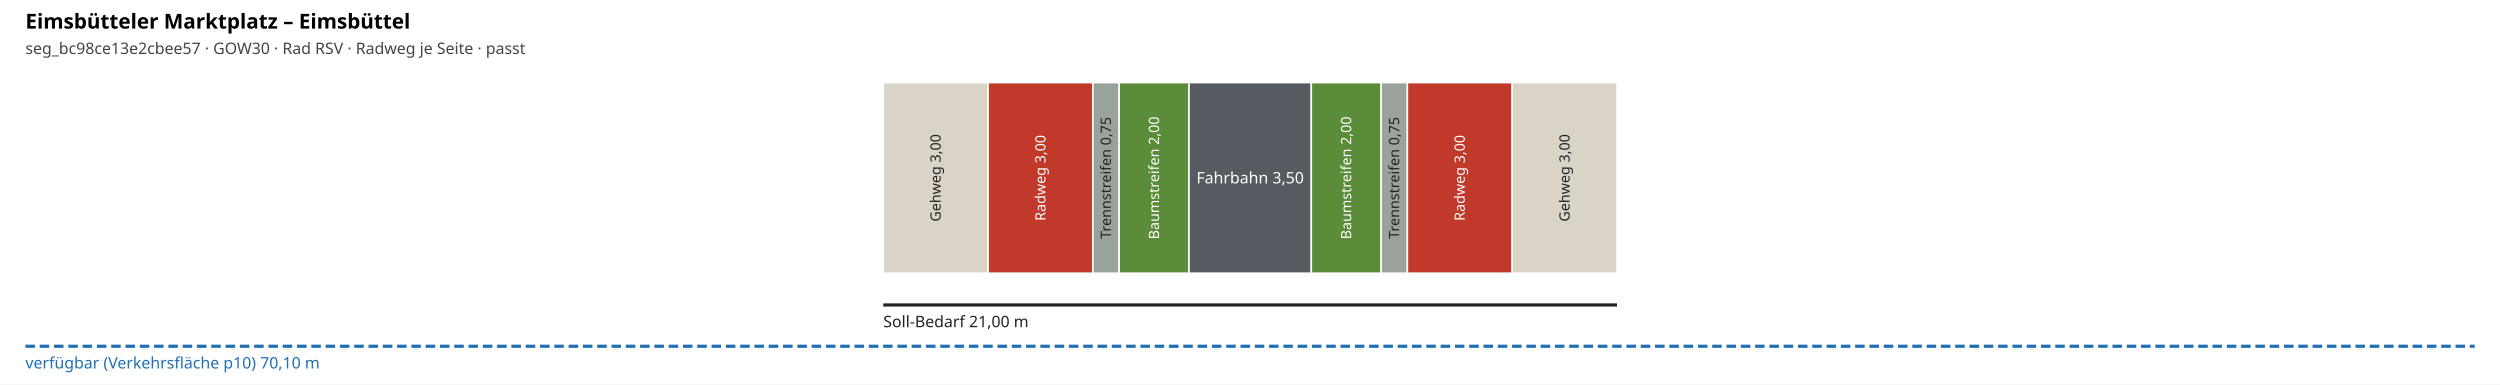
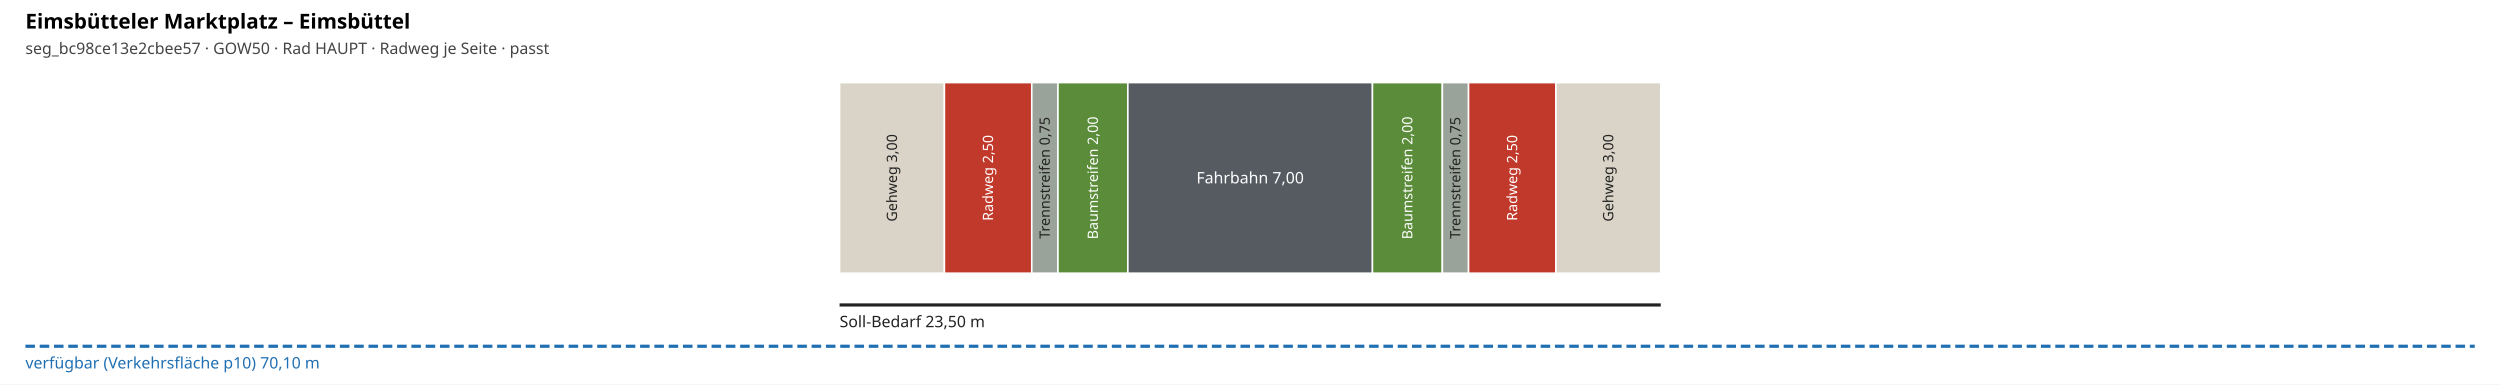
<svg xmlns="http://www.w3.org/2000/svg" width="1574" height="242" viewBox="0 0 1574 242" font-family="sans-serif" font-size="10">
  <rect x="0" y="0" width="1574" height="242" fill="#ffffff" />
  <text x="16.0" y="18" font-size="13" font-weight="bold">Eimsbütteler Marktplatz – Eimsbüttel</text>
-   <text x="16.0" y="34" fill="#444">seg_bc98ce13e2cbee57 · GOW30 · Rad RSV · Radweg je Seite · passt</text>
-   <rect x="556.1" y="52.0" width="66.0" height="120.0" fill="#d9d4c7" stroke="#ffffff" stroke-width="1" data-element="sidewalk" data-width-m="3.00" />
-   <text transform="translate(589.1,112.0) rotate(-90)" text-anchor="middle" dominant-baseline="middle" fill="#222" font-size="9">Gehweg 3,00</text>
-   <rect x="622.1" y="52.0" width="66.0" height="120.0" fill="#c0392b" stroke="#ffffff" stroke-width="1" data-element="cycle_track" data-width-m="3.00" />
-   <text transform="translate(655.1,112.0) rotate(-90)" text-anchor="middle" dominant-baseline="middle" fill="#ffffff" font-size="9">Radweg 3,00</text>
-   <rect x="688.1" y="52.0" width="16.5" height="120.0" fill="#9aa39a" stroke="#ffffff" stroke-width="1" data-element="buffer_cycle_carriageway" data-width-m="0.75" />
-   <text transform="translate(696.3,112.0) rotate(-90)" text-anchor="middle" dominant-baseline="middle" fill="#222" font-size="9">Trennstreifen 0,75</text>
-   <rect x="704.6" y="52.0" width="44.0" height="120.0" fill="#5b8c3a" stroke="#ffffff" stroke-width="1" data-element="tree_strip" data-width-m="2.00" />
-   <text transform="translate(726.6,112.0) rotate(-90)" text-anchor="middle" dominant-baseline="middle" fill="#ffffff" font-size="9">Baumstreifen 2,00</text>
-   <rect x="748.6" y="52.0" width="77.0" height="120.0" fill="#555b61" stroke="#ffffff" stroke-width="1" data-element="carriageway" data-width-m="3.50" />
-   <text x="787.1" y="112.0" text-anchor="middle" dominant-baseline="middle" fill="#ffffff">Fahrbahn 3,50</text>
-   <rect x="825.6" y="52.0" width="44.0" height="120.0" fill="#5b8c3a" stroke="#ffffff" stroke-width="1" data-element="tree_strip" data-width-m="2.00" />
-   <text transform="translate(847.6,112.0) rotate(-90)" text-anchor="middle" dominant-baseline="middle" fill="#ffffff" font-size="9">Baumstreifen 2,00</text>
-   <rect x="869.6" y="52.0" width="16.5" height="120.0" fill="#9aa39a" stroke="#ffffff" stroke-width="1" data-element="buffer_cycle_carriageway" data-width-m="0.75" />
-   <text transform="translate(877.8,112.0) rotate(-90)" text-anchor="middle" dominant-baseline="middle" fill="#222" font-size="9">Trennstreifen 0,75</text>
-   <rect x="886.1" y="52.0" width="66.0" height="120.0" fill="#c0392b" stroke="#ffffff" stroke-width="1" data-element="cycle_track" data-width-m="3.00" />
-   <text transform="translate(919.1,112.0) rotate(-90)" text-anchor="middle" dominant-baseline="middle" fill="#ffffff" font-size="9">Radweg 3,00</text>
-   <rect x="952.1" y="52.0" width="66.0" height="120.0" fill="#d9d4c7" stroke="#ffffff" stroke-width="1" data-element="sidewalk" data-width-m="3.00" />
-   <text transform="translate(985.1,112.0) rotate(-90)" text-anchor="middle" dominant-baseline="middle" fill="#222" font-size="9">Gehweg 3,00</text>
-   <text x="556.1" y="206.0" fill="#222">Soll-Bedarf 21,00 m</text>
-   <line x1="556.1" y1="192.0" x2="1018.1" y2="192.0" stroke="#222" stroke-width="2" />
+   <text x="16.0" y="34" fill="#444">seg_bc98ce13e2cbee57 · GOW50 · Rad HAUPT · Radweg je Seite · passt</text>
+   <rect x="528.6" y="52.0" width="66.0" height="120.0" fill="#d9d4c7" stroke="#ffffff" stroke-width="1" data-element="sidewalk" data-width-m="3.00" />
+   <text transform="translate(561.6,112.0) rotate(-90)" text-anchor="middle" dominant-baseline="middle" fill="#222" font-size="9">Gehweg 3,00</text>
+   <rect x="594.6" y="52.0" width="55.0" height="120.0" fill="#c0392b" stroke="#ffffff" stroke-width="1" data-element="cycle_track" data-width-m="2.50" />
+   <text transform="translate(622.1,112.0) rotate(-90)" text-anchor="middle" dominant-baseline="middle" fill="#ffffff" font-size="9">Radweg 2,50</text>
+   <rect x="649.6" y="52.0" width="16.5" height="120.0" fill="#9aa39a" stroke="#ffffff" stroke-width="1" data-element="buffer_cycle_carriageway" data-width-m="0.75" />
+   <text transform="translate(657.8,112.0) rotate(-90)" text-anchor="middle" dominant-baseline="middle" fill="#222" font-size="9">Trennstreifen 0,75</text>
+   <rect x="666.1" y="52.0" width="44.0" height="120.0" fill="#5b8c3a" stroke="#ffffff" stroke-width="1" data-element="tree_strip" data-width-m="2.00" />
+   <text transform="translate(688.1,112.0) rotate(-90)" text-anchor="middle" dominant-baseline="middle" fill="#ffffff" font-size="9">Baumstreifen 2,00</text>
+   <rect x="710.1" y="52.0" width="154.0" height="120.0" fill="#555b61" stroke="#ffffff" stroke-width="1" data-element="carriageway" data-width-m="7.00" />
+   <text x="787.1" y="112.0" text-anchor="middle" dominant-baseline="middle" fill="#ffffff">Fahrbahn 7,00</text>
+   <rect x="864.1" y="52.0" width="44.0" height="120.0" fill="#5b8c3a" stroke="#ffffff" stroke-width="1" data-element="tree_strip" data-width-m="2.00" />
+   <text transform="translate(886.1,112.0) rotate(-90)" text-anchor="middle" dominant-baseline="middle" fill="#ffffff" font-size="9">Baumstreifen 2,00</text>
+   <rect x="908.1" y="52.0" width="16.5" height="120.0" fill="#9aa39a" stroke="#ffffff" stroke-width="1" data-element="buffer_cycle_carriageway" data-width-m="0.75" />
+   <text transform="translate(916.3,112.0) rotate(-90)" text-anchor="middle" dominant-baseline="middle" fill="#222" font-size="9">Trennstreifen 0,75</text>
+   <rect x="924.6" y="52.0" width="55.0" height="120.0" fill="#c0392b" stroke="#ffffff" stroke-width="1" data-element="cycle_track" data-width-m="2.50" />
+   <text transform="translate(952.1,112.0) rotate(-90)" text-anchor="middle" dominant-baseline="middle" fill="#ffffff" font-size="9">Radweg 2,50</text>
+   <rect x="979.6" y="52.0" width="66.0" height="120.0" fill="#d9d4c7" stroke="#ffffff" stroke-width="1" data-element="sidewalk" data-width-m="3.00" />
+   <text transform="translate(1012.6,112.0) rotate(-90)" text-anchor="middle" dominant-baseline="middle" fill="#222" font-size="9">Gehweg 3,00</text>
+   <text x="528.6" y="206.0" fill="#222">Soll-Bedarf 23,50 m</text>
+   <line x1="528.6" y1="192.0" x2="1045.6" y2="192.0" stroke="#222" stroke-width="2" />
  <line x1="16.0" y1="218.0" x2="1558.1" y2="218.0" stroke="#1f6fb2" stroke-width="2" stroke-dasharray="6 3" />
  <text x="16.0" y="232.0" fill="#1f6fb2">verfügbar (Verkehrsfläche p10) 70,10 m</text>
</svg>
